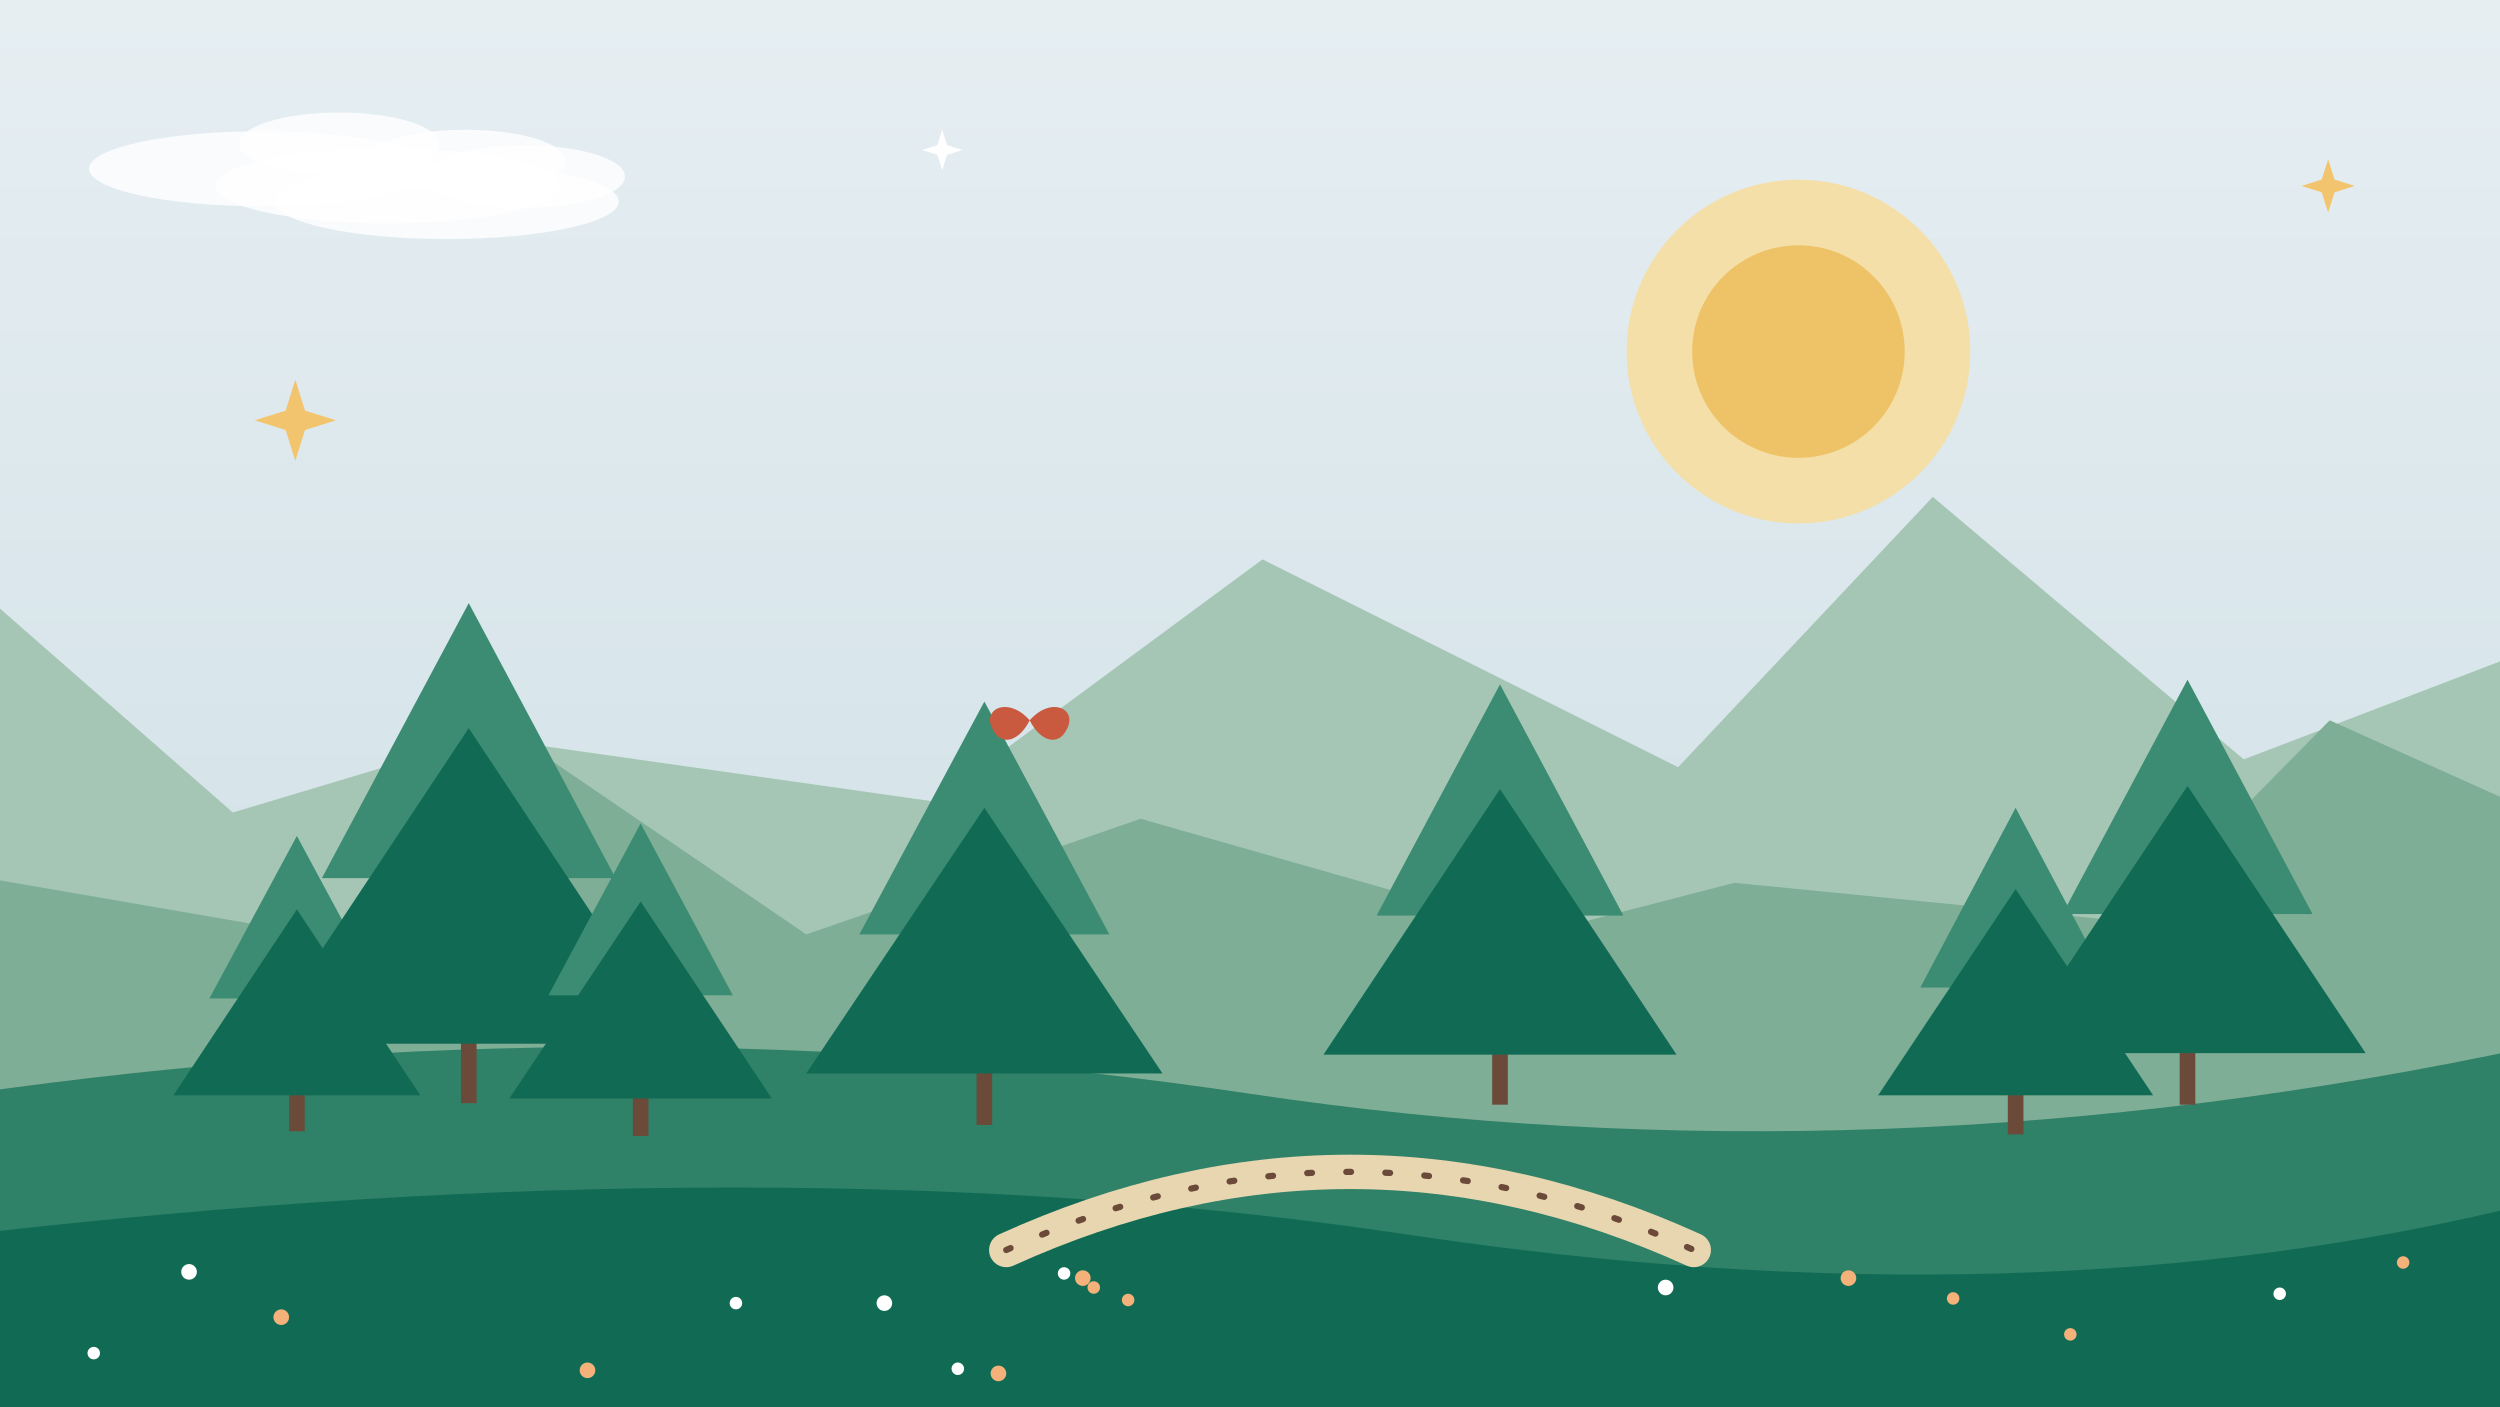
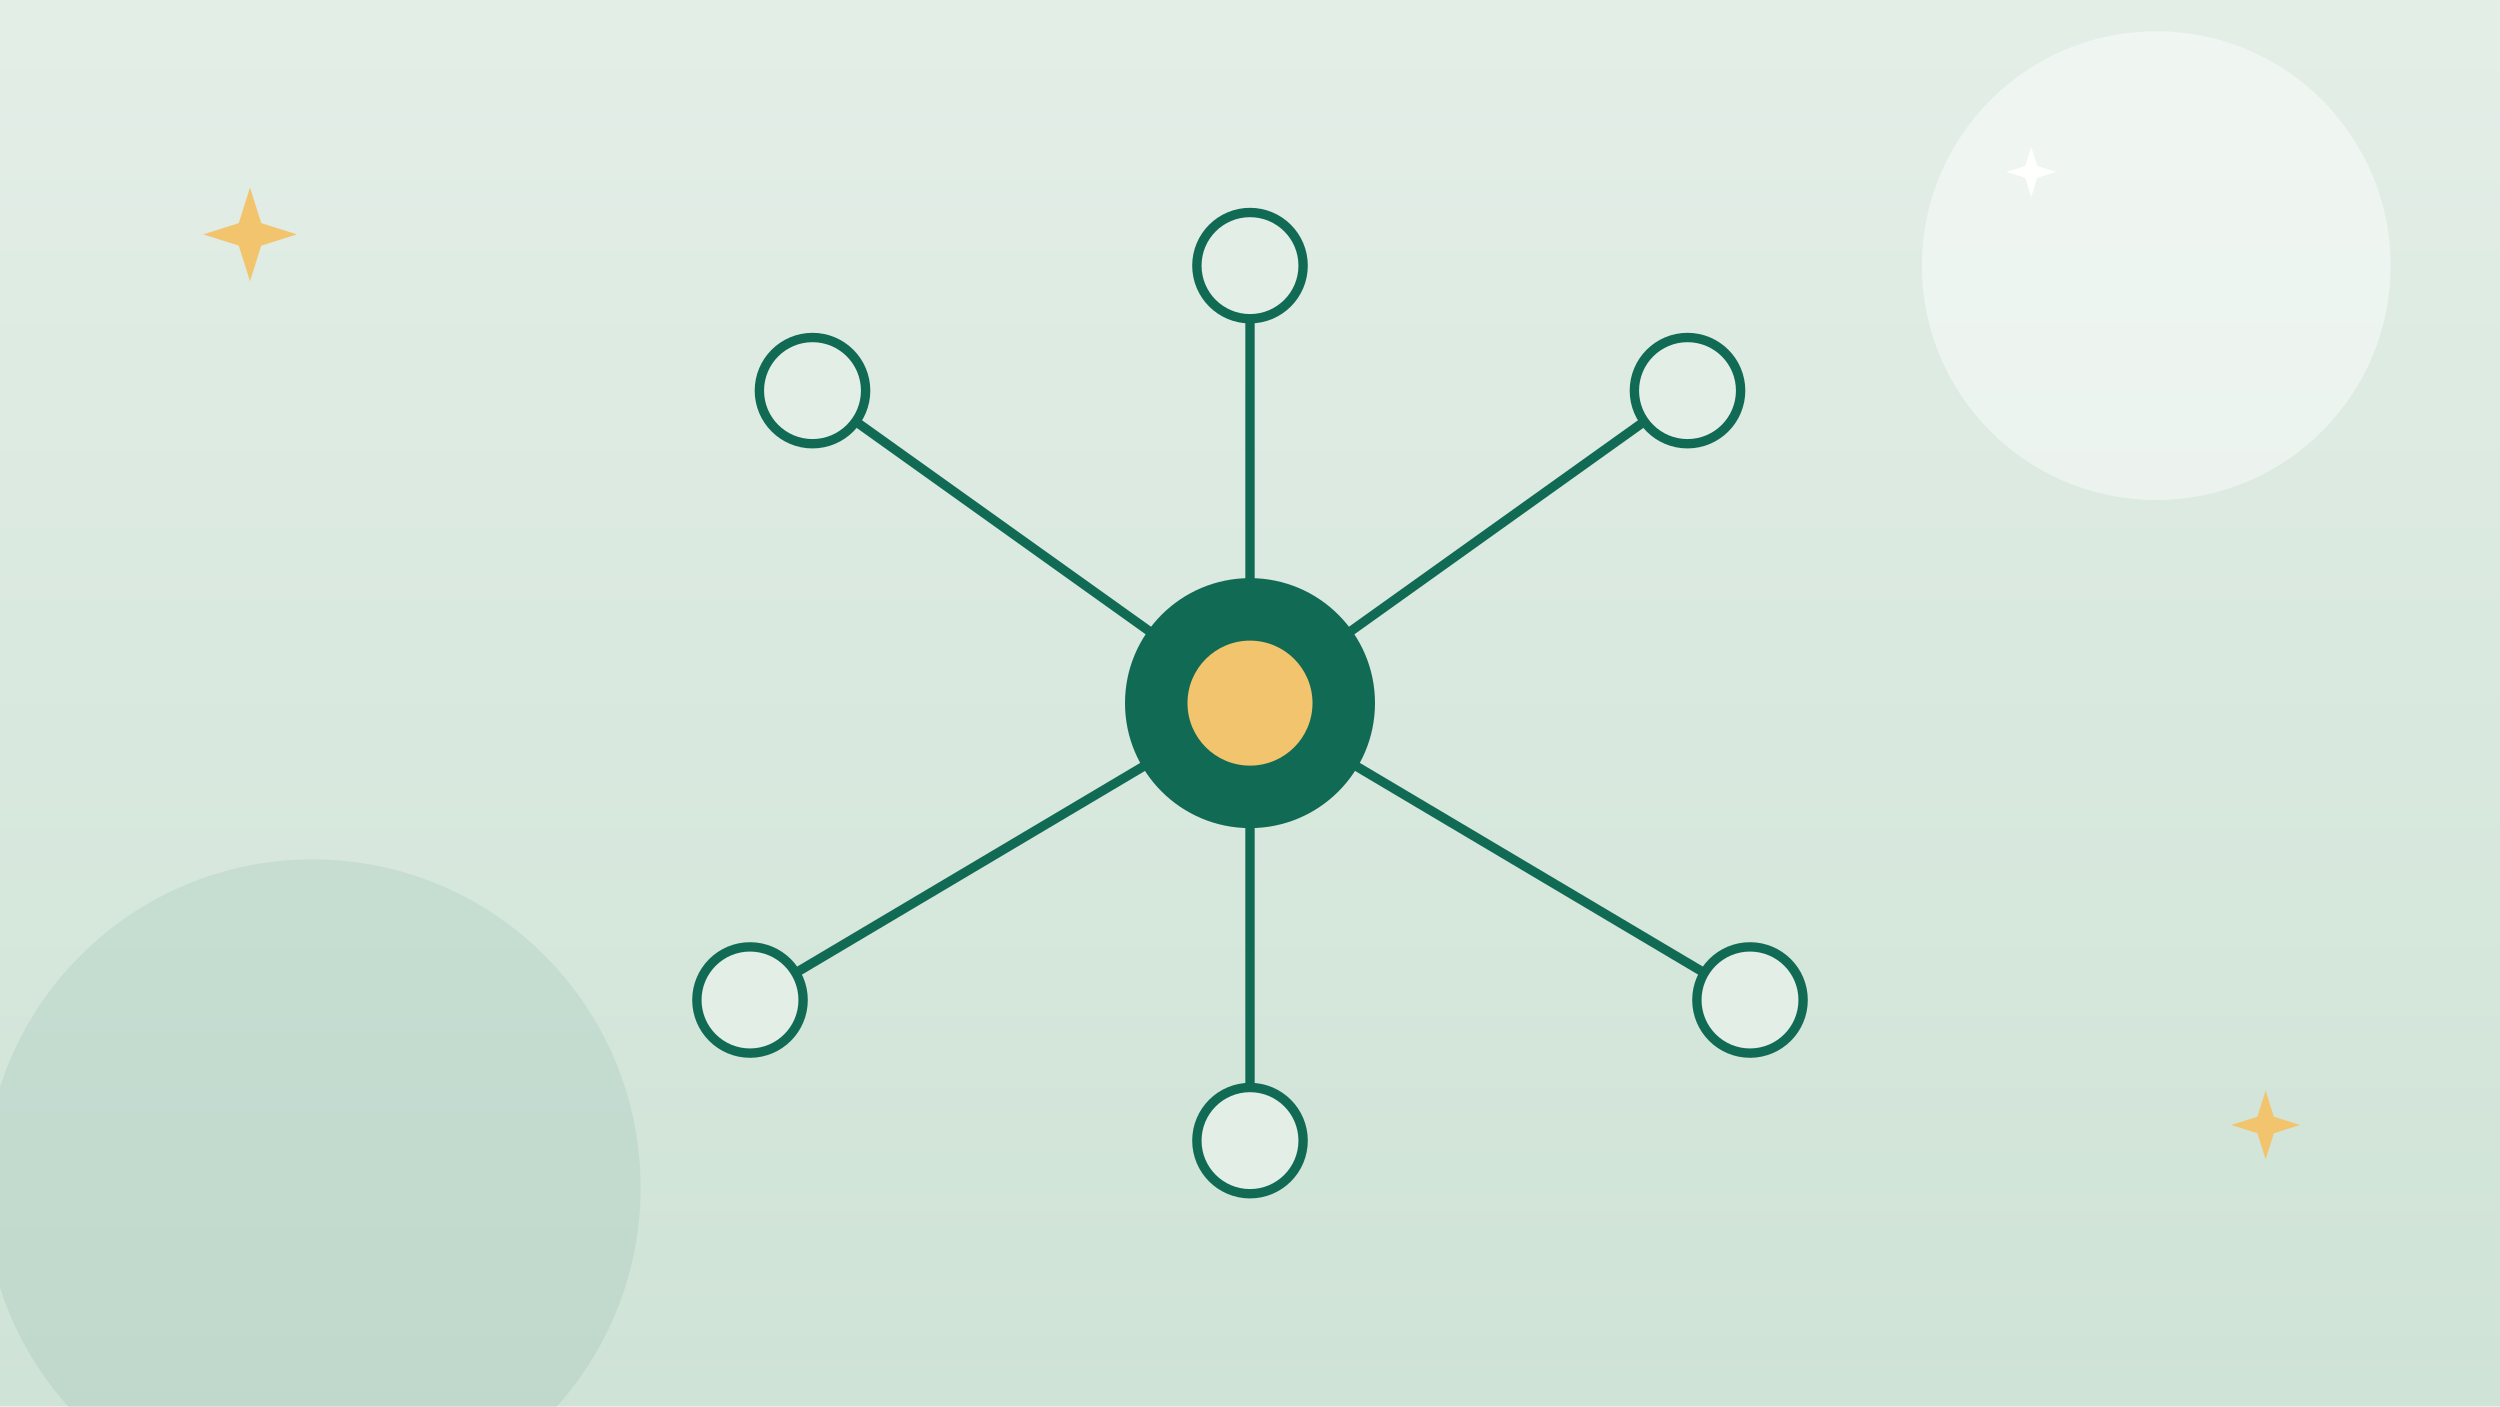
<svg xmlns="http://www.w3.org/2000/svg" viewBox="0 0 1600 900" role="img" aria-label="">
  <defs>
    <linearGradient id="g" x1="0" y1="0" x2="0" y2="1">
-       <stop offset="0" stop-color="#e6eef2" />
-       <stop offset="1" stop-color="#cbdde3" />
+       <stop offset="0" stop-color="#e3eee7" />
+       <stop offset="1" stop-color="#cfe3d6" />
    </linearGradient>
  </defs>
  <rect width="1600" height="900" fill="url(#g)" />
-   <circle cx="1151" cy="225" r="110" fill="#f4dfa8" />
-   <circle cx="1151" cy="225" r="68" fill="#eec266" />
-   <ellipse cx="248" cy="119" rx="110" ry="24" fill="#fff" opacity=".8" />
-   <ellipse cx="298" cy="103" rx="64" ry="20" fill="#fff" opacity=".8" />
-   <ellipse cx="286" cy="129" rx="110" ry="24" fill="#fff" opacity=".8" />
-   <ellipse cx="336" cy="113" rx="64" ry="20" fill="#fff" opacity=".8" />
-   <ellipse cx="167" cy="108" rx="110" ry="24" fill="#fff" opacity=".8" />
-   <ellipse cx="217" cy="92" rx="64" ry="20" fill="#fff" opacity=".8" />
-   <polygon points="-20 710 -20 372 149 520 309 472 598 513 808 358 1074 491 1237 318 1436 486 1606 421 1879 530 1620 710" fill="#a5c6b4" />
-   <polygon points="-20 790 -20 560 212 600 343 480 516 598 730 524 986 597 1110 565 1364 590 1491 461 1774 588 1620 790" fill="#7fae96" />
-   <path d="M-20 700 Q400 640 800 700 T1620 670 L1620 920 L-20 920Z" fill="#2f8168" />
-   <rect x="185" y="682" width="10" height="42" fill="#6b4a3a" />
-   <path d="M190 535 L246 639 L134 639Z" fill="#3b8c72" />
-   <path d="M190 582 L269 701 L111 701Z" fill="#116b54" />
-   <rect x="295" y="636" width="10" height="70" fill="#6b4a3a" />
-   <path d="M300 386 L394 562 L206 562Z" fill="#3b8c72" />
-   <path d="M300 466 L434 668 L166 668Z" fill="#116b54" />
-   <rect x="405" y="683" width="10" height="44" fill="#6b4a3a" />
-   <path d="M410 527 L469 637 L351 637Z" fill="#3b8c72" />
-   <path d="M410 577 L494 703 L326 703Z" fill="#116b54" />
-   <rect x="625" y="660" width="10" height="60" fill="#6b4a3a" />
-   <path d="M630 449 L710 598 L550 598Z" fill="#3b8c72" />
-   <path d="M630 517 L744 687 L516 687Z" fill="#116b54" />
-   <rect x="955" y="648" width="10" height="59" fill="#6b4a3a" />
-   <path d="M960 438 L1039 586 L881 586Z" fill="#3b8c72" />
-   <path d="M960 505 L1073 675 L847 675Z" fill="#116b54" />
-   <rect x="1285" y="680" width="10" height="46" fill="#6b4a3a" />
-   <path d="M1290 517 L1351 632 L1229 632Z" fill="#3b8c72" />
-   <path d="M1290 569 L1378 701 L1202 701Z" fill="#116b54" />
-   <rect x="1395" y="647" width="10" height="60" fill="#6b4a3a" />
-   <path d="M1400 435 L1480 585 L1320 585Z" fill="#3b8c72" />
-   <path d="M1400 503 L1514 674 L1286 674Z" fill="#116b54" />
-   <path d="M-20 790 Q500 730 900 790 T1620 770 L1620 920 L-20 920Z" fill="#116b54" />
-   <path d="M644 800 Q864 700 1084 800" fill="none" stroke="#e7d6b0" stroke-width="22" stroke-linecap="round" />
-   <path d="M644 800 Q864 700 1084 800" fill="none" stroke="#6b4a3a" stroke-width="4" stroke-dasharray="3 22" stroke-linecap="round" />
-   <circle cx="700" cy="824" r="4" fill="#f4b27a" />
-   <circle cx="60" cy="866" r="4" fill="#fff" />
-   <circle cx="1066" cy="824" r="5" fill="#fff" />
-   <circle cx="121" cy="814" r="5" fill="#fff" />
-   <circle cx="693" cy="818" r="5" fill="#f4b27a" />
-   <circle cx="471" cy="834" r="4" fill="#fff" />
-   <circle cx="1325" cy="854" r="4" fill="#f4b27a" />
-   <circle cx="613" cy="876" r="4" fill="#fff" />
-   <circle cx="180" cy="843" r="5" fill="#f4b27a" />
-   <circle cx="681" cy="815" r="4" fill="#fff" />
-   <circle cx="1250" cy="831" r="4" fill="#f4b27a" />
-   <circle cx="722" cy="832" r="4" fill="#f4b27a" />
-   <circle cx="1183" cy="818" r="5" fill="#f4b27a" />
-   <circle cx="566" cy="834" r="5" fill="#fff" />
-   <circle cx="376" cy="877" r="5" fill="#f4b27a" />
-   <circle cx="1459" cy="828" r="4" fill="#fff" />
-   <circle cx="639" cy="879" r="5" fill="#f4b27a" />
-   <circle cx="1538" cy="808" r="4" fill="#f4b27a" />
-   <path transform="translate(189 269)" d="M0-26l6.2 19.8L26 0l-19.8 6.2L0 26l-6.2-19.8L-26 0l19.8-6.2z" fill="#f2c46d" />
-   <path transform="translate(1490 119)" d="M0-17l4.1 12.9L17 0l-12.9 4.1L0 17l-4.1-12.9L-17 0l12.9-4.1z" fill="#f2c46d" />
-   <path transform="translate(603 96)" d="M0-13l3.1 9.9L13 0l-9.9 3.1L0 13l-3.1-9.9L-13 0l9.9-3.1z" fill="#fff" />
-   <g transform="translate(659 461)">
-     <path d="M0 0c-14-16-32-7-23 7 5 9 16 7 23-7zM0 0c14-16 32-7 23 7-5 9-16 7-23-7z" fill="#c9593f" />
+   <circle cx="1380" cy="170" r="150" fill="#fff" opacity=".45" />
+   <circle cx="200" cy="760" r="210" fill="#116b54" opacity=".08" />
+   <g>
+     <line x1="800" y1="450" x2="520" y2="250" stroke="#116b54" stroke-width="6" stroke-linecap="round" />
+     <line x1="800" y1="450" x2="1080" y2="250" stroke="#116b54" stroke-width="6" stroke-linecap="round" />
+     <line x1="800" y1="450" x2="480" y2="640" stroke="#116b54" stroke-width="6" stroke-linecap="round" />
+     <line x1="800" y1="450" x2="1120" y2="640" stroke="#116b54" stroke-width="6" stroke-linecap="round" />
+     <line x1="800" y1="450" x2="800" y2="170" stroke="#116b54" stroke-width="6" stroke-linecap="round" />
+     <line x1="800" y1="450" x2="800" y2="730" stroke="#116b54" stroke-width="6" stroke-linecap="round" />
+     <circle cx="520" cy="250" r="34" fill="#e3eee7" />
+     <circle cx="520" cy="250" r="34" fill="none" stroke="#116b54" stroke-width="6" />
+     <circle cx="1080" cy="250" r="34" fill="#e3eee7" />
+     <circle cx="1080" cy="250" r="34" fill="none" stroke="#116b54" stroke-width="6" />
+     <circle cx="480" cy="640" r="34" fill="#e3eee7" />
+     <circle cx="480" cy="640" r="34" fill="none" stroke="#116b54" stroke-width="6" />
+     <circle cx="1120" cy="640" r="34" fill="#e3eee7" />
+     <circle cx="1120" cy="640" r="34" fill="none" stroke="#116b54" stroke-width="6" />
+     <circle cx="800" cy="170" r="34" fill="#e3eee7" />
+     <circle cx="800" cy="170" r="34" fill="none" stroke="#116b54" stroke-width="6" />
+     <circle cx="800" cy="730" r="34" fill="#e3eee7" />
+     <circle cx="800" cy="730" r="34" fill="none" stroke="#116b54" stroke-width="6" />
+     <circle cx="800" cy="450" r="80" fill="#116b54" />
+     <circle cx="800" cy="450" r="40" fill="#f2c46d" />
  </g>
+   <path transform="translate(160 150)" d="M0-30l7.2 22.8L30 0l-22.8 7.2L0 30l-7.2-22.8L-30 0l22.8-7.2z" fill="#f2c46d" />
+   <path transform="translate(1450 720)" d="M0-22l5.3 16.7L22 0l-16.7 5.3L0 22l-5.3-16.7L-22 0l16.7-5.3z" fill="#f2c46d" />
+   <path transform="translate(1300 110)" d="M0-16l3.8 12.2L16 0l-12.2 3.8L0 16l-3.8-12.2L-16 0l12.2-3.8z" fill="#fff" />
</svg>
